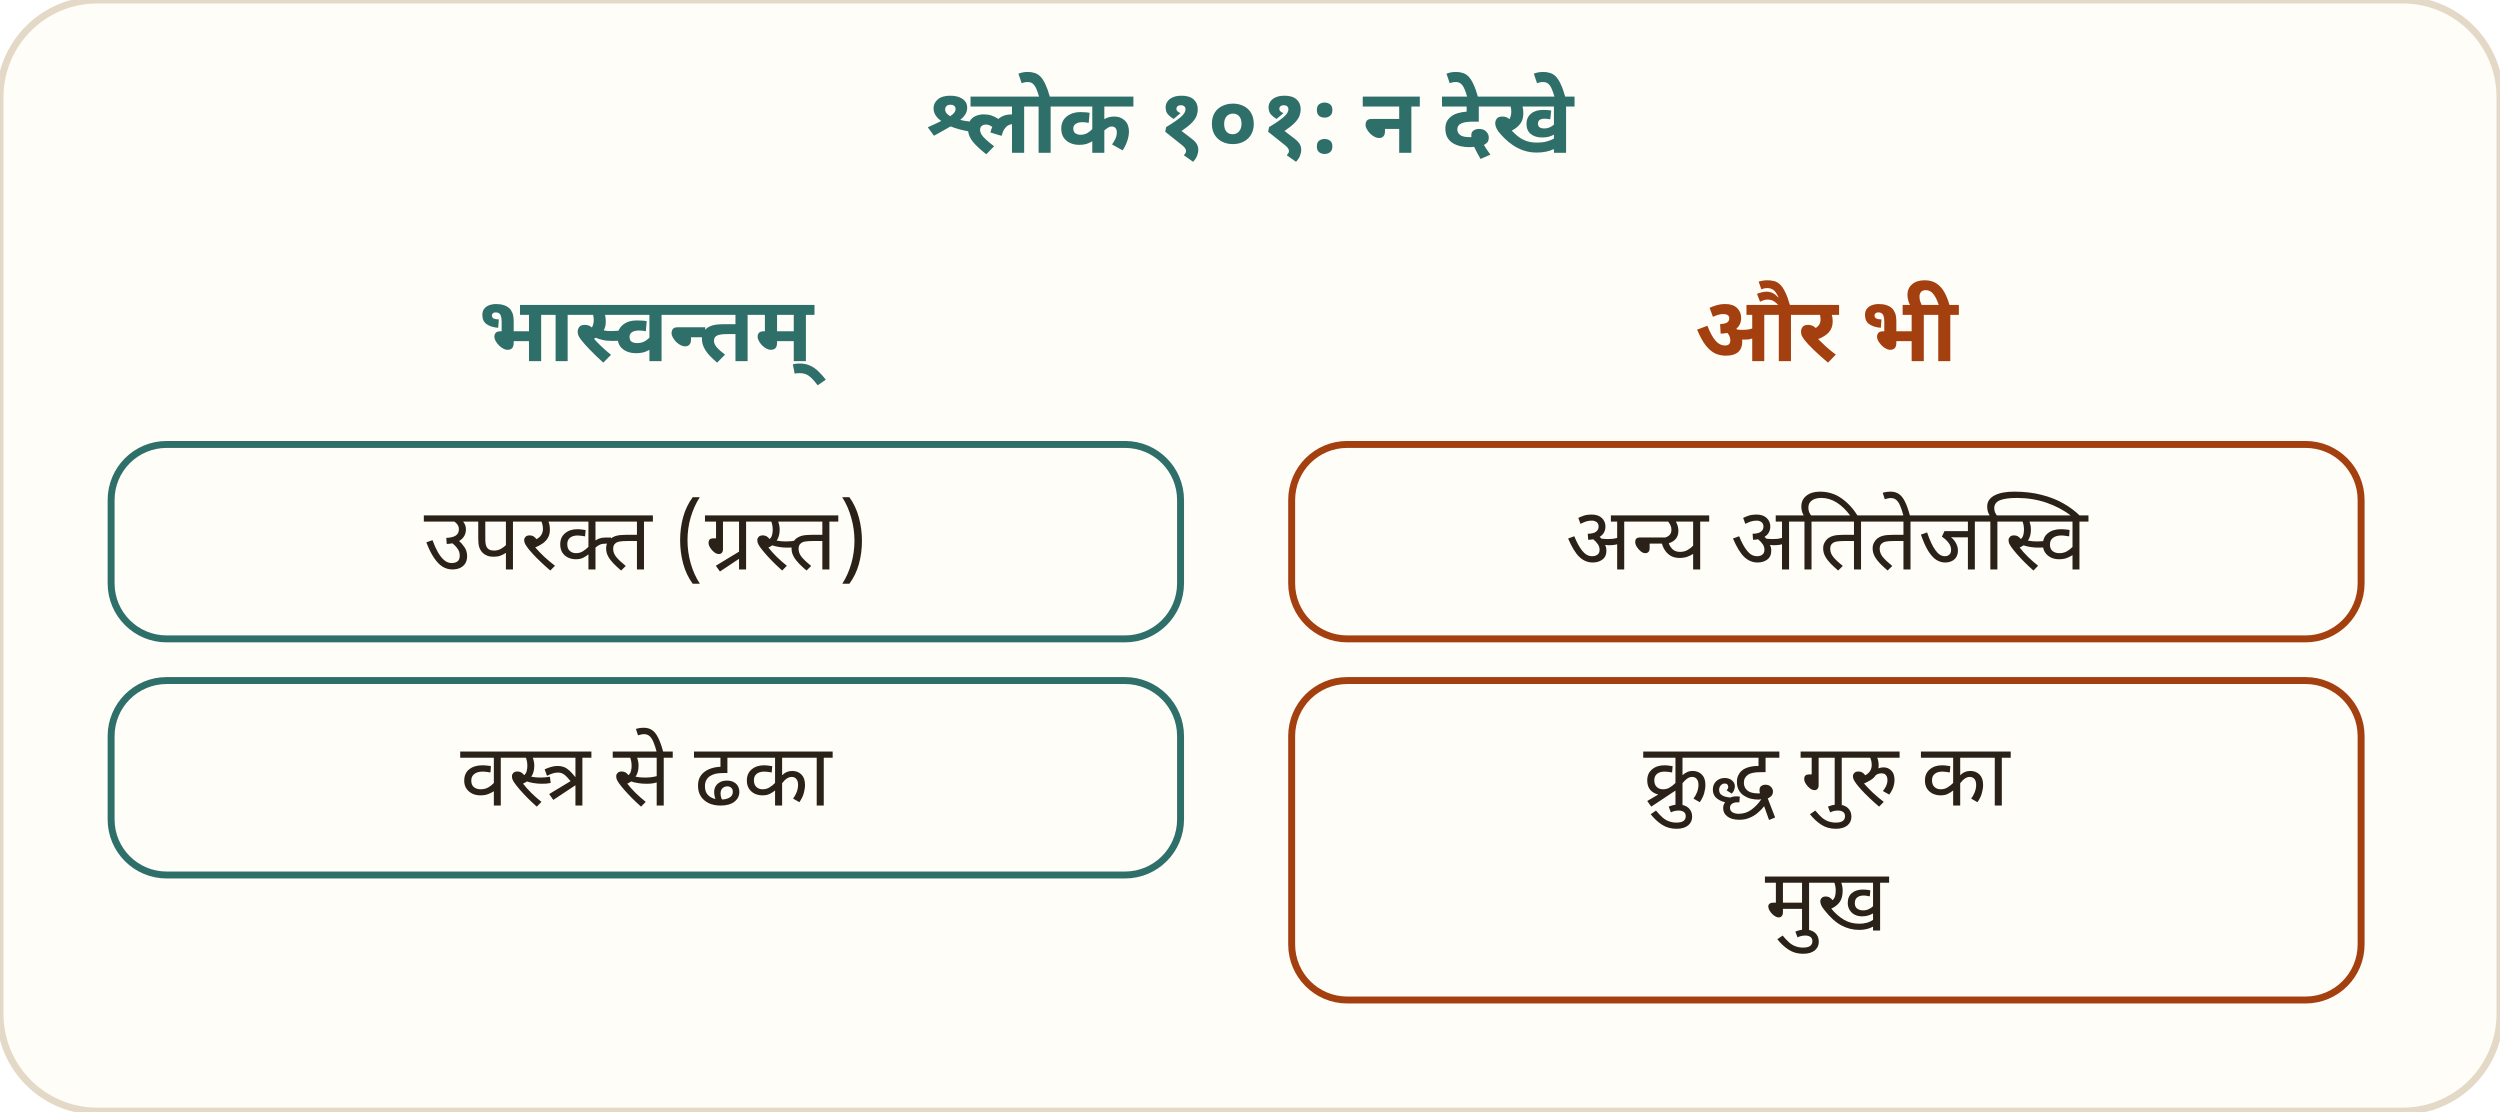
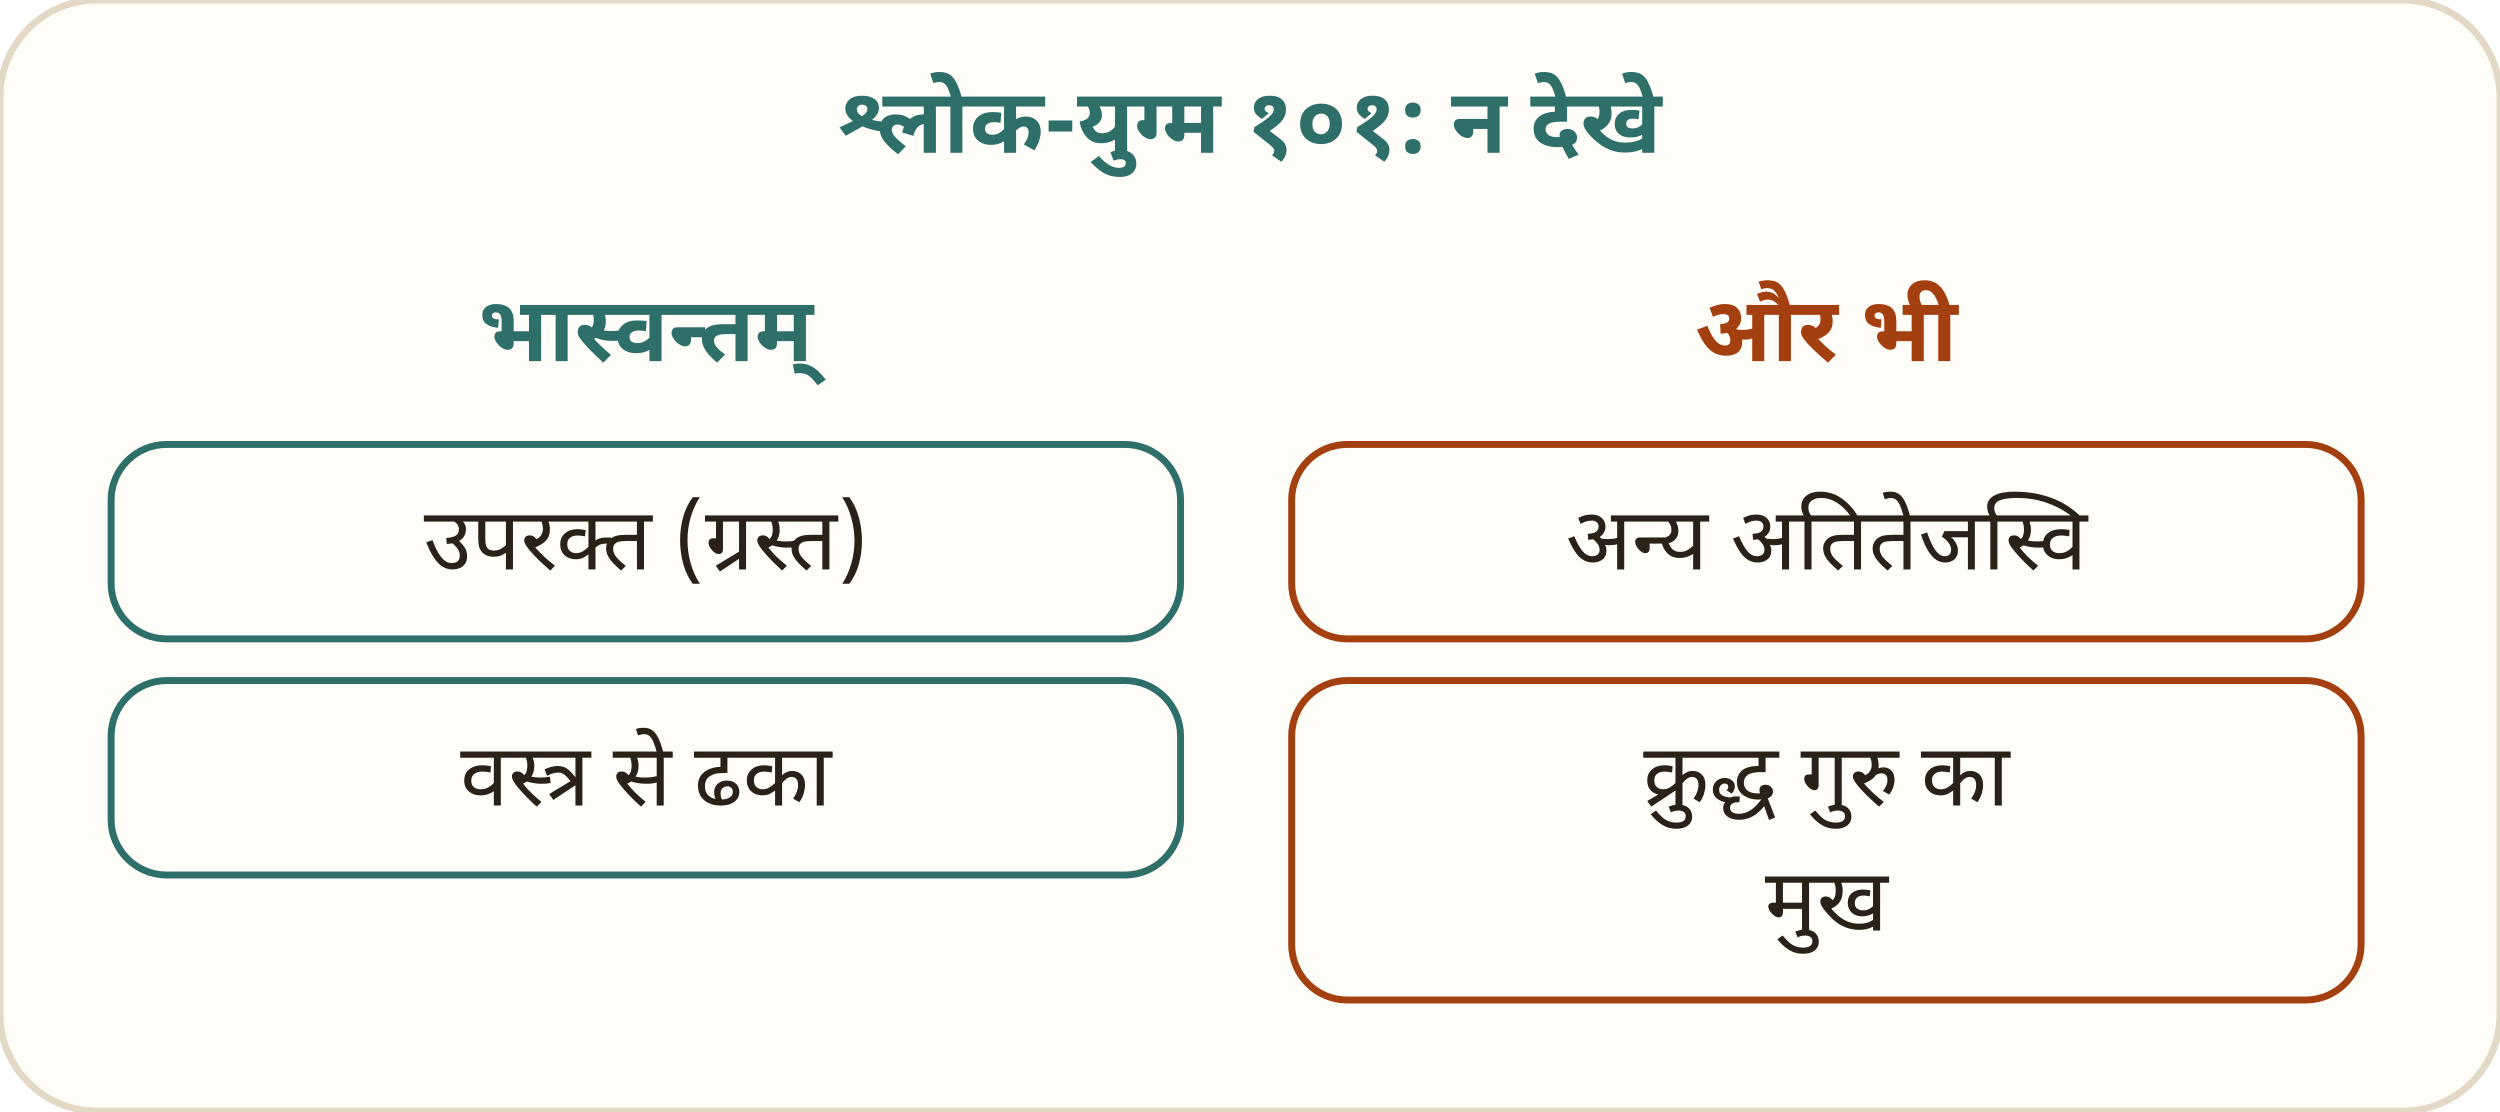
<svg xmlns="http://www.w3.org/2000/svg" viewBox="0 0 360 160" role="img">
  <rect width="360" height="160" rx="14" fill="#fffdf8" stroke="#e4d9c6" />
-   <text x="180" y="22" font-family="'Noto Sans Devanagari','Mukta','Nirmala UI','Mangal',sans-serif" font-size="13" font-weight="700" fill="#2f6f6a" text-anchor="middle">श्लोक १०१: न देखे</text>
+   <text x="180" y="22" font-family="'Noto Sans Devanagari','Mukta','Nirmala UI','Mangal',sans-serif" font-size="13" font-weight="700" fill="#2f6f6a" text-anchor="middle">श्लोक-युग्म १०१: न देखे</text>
  <text x="93" y="52" font-family="'Noto Sans Devanagari','Mukta','Nirmala UI','Mangal',sans-serif" font-size="13" font-weight="700" fill="#2f6f6a" text-anchor="middle">भास्वन्तम्</text>
  <rect x="16" y="64" width="154" height="28" rx="8" fill="#fffdf8" stroke="#2f6f6a" />
  <text x="93.0" y="82.0" font-family="'Noto Sans Devanagari','Mukta','Nirmala UI','Mangal',sans-serif" font-size="12.5" font-weight="500" fill="#2a2118" text-anchor="middle">उपरक्त (ग्रस्त)</text>
  <rect x="16" y="98" width="154" height="28" rx="8" fill="#fffdf8" stroke="#2f6f6a" />
  <text x="93.0" y="116.0" font-family="'Noto Sans Devanagari','Mukta','Nirmala UI','Mangal',sans-serif" font-size="12.5" font-weight="500" fill="#2a2118" text-anchor="middle">वस्त्र से ढका</text>
  <text x="263" y="52" font-family="'Noto Sans Devanagari','Mukta','Nirmala UI','Mangal',sans-serif" font-size="13" font-weight="700" fill="#a4400f" text-anchor="middle">और भी</text>
  <rect x="186" y="64" width="154" height="28" rx="8" fill="#fffdf8" stroke="#a4400f" />
  <text x="263.0" y="82.0" font-family="'Noto Sans Devanagari','Mukta','Nirmala UI','Mangal',sans-serif" font-size="12.5" font-weight="500" fill="#2a2118" text-anchor="middle">अन्य अतितेजस्वि</text>
  <rect x="186" y="98" width="154" height="46" rx="8" fill="#fffdf8" stroke="#a4400f" />
  <text x="263.0" y="116.0" font-family="'Noto Sans Devanagari','Mukta','Nirmala UI','Mangal',sans-serif" font-size="12.5" font-weight="500" fill="#2a2118" text-anchor="middle">क्रुद्ध गुरु का</text>
  <text x="263.0" y="134.0" font-family="'Noto Sans Devanagari','Mukta','Nirmala UI','Mangal',sans-serif" font-size="12.5" font-weight="500" fill="#2a2118" text-anchor="middle">मुख</text>
</svg>
